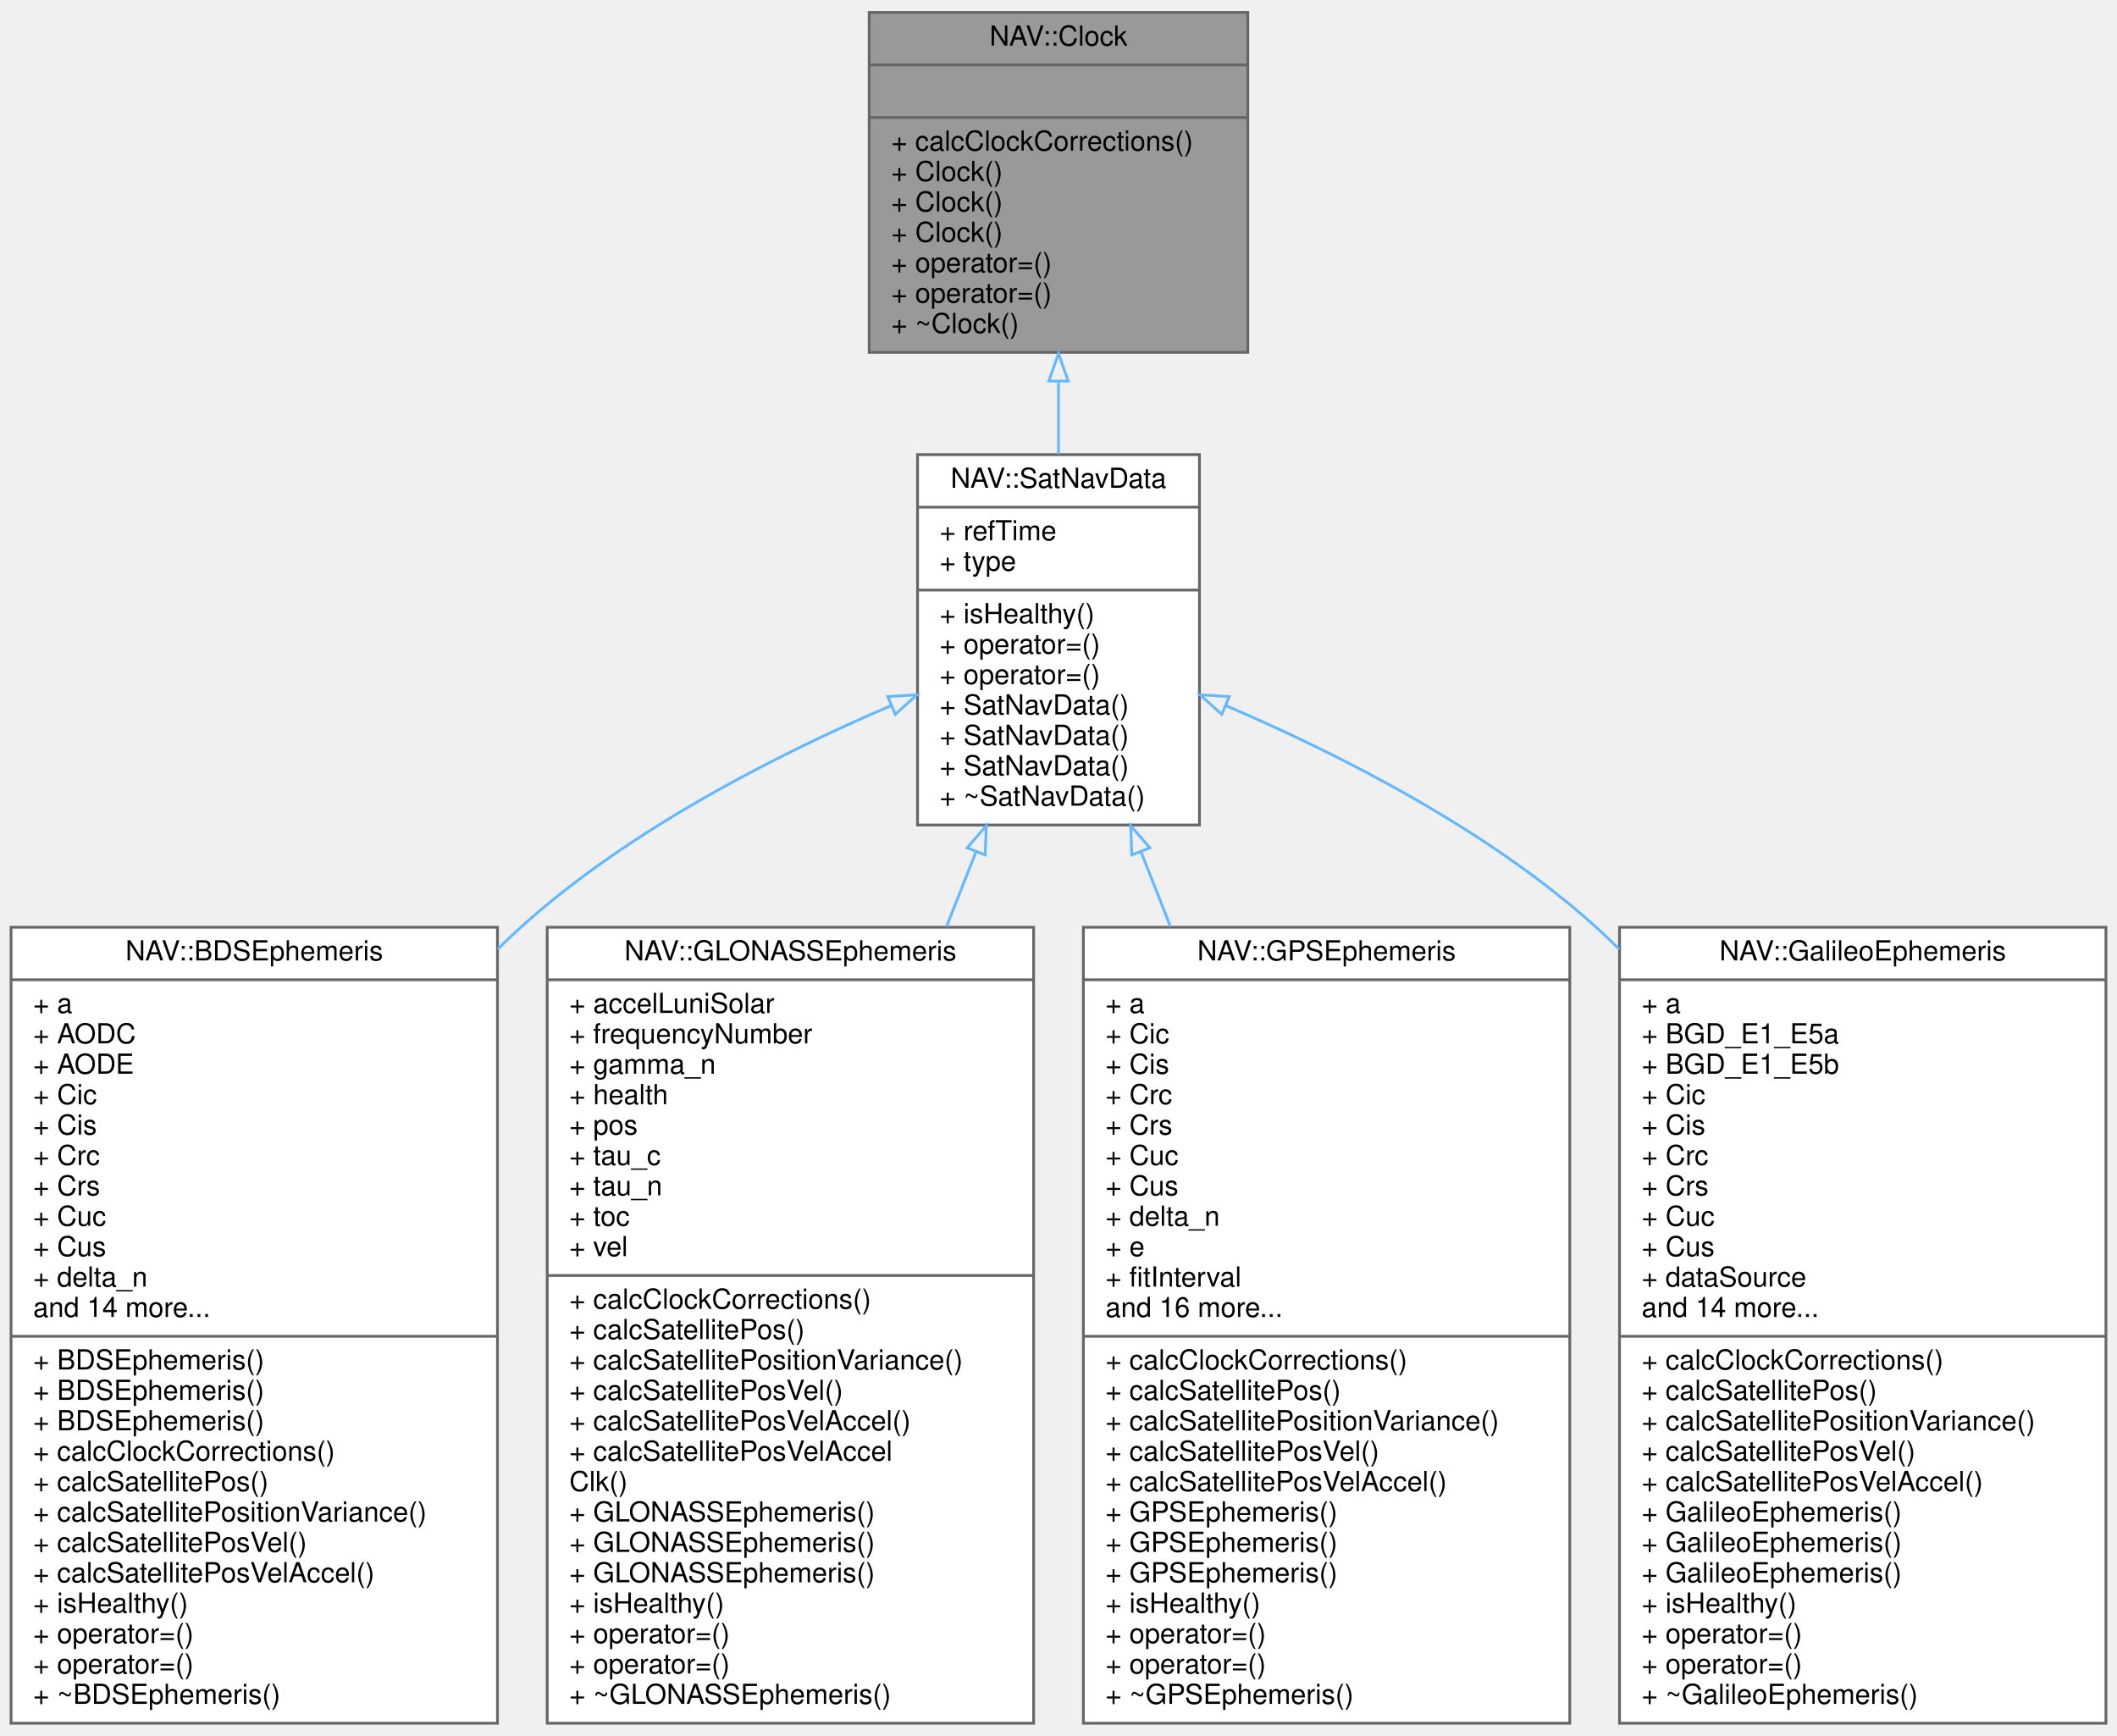
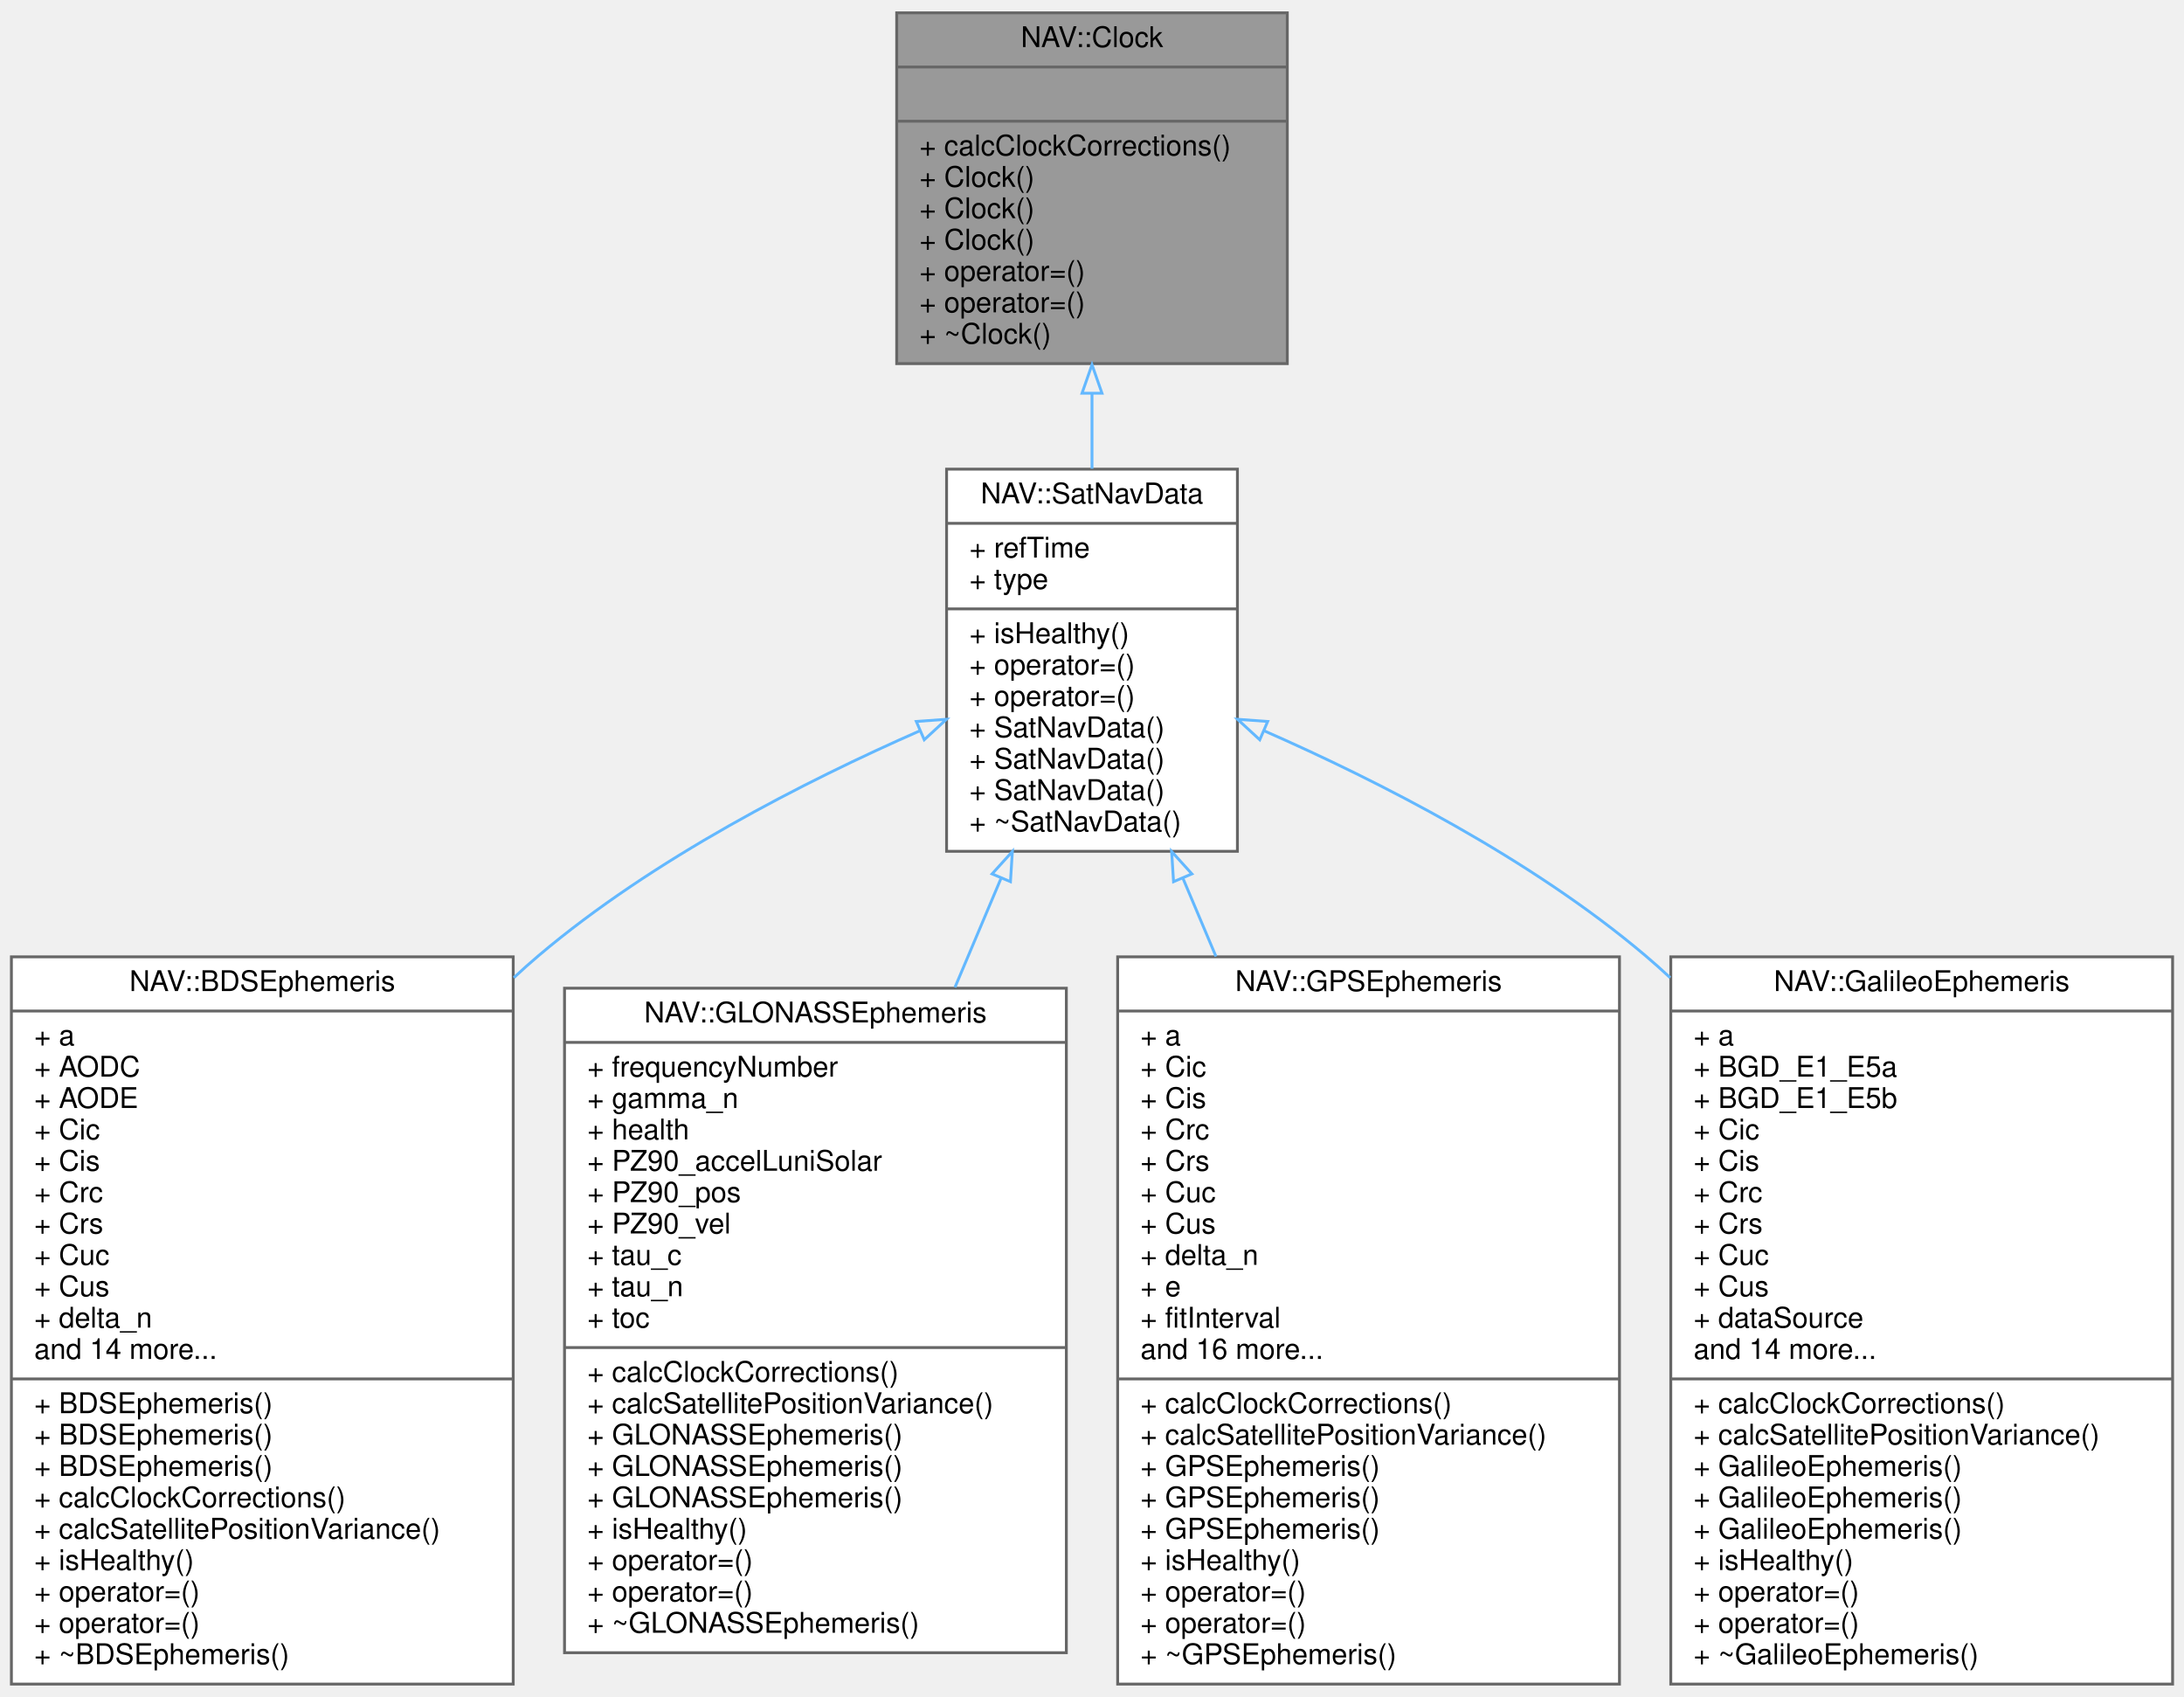
- <svg xmlns="http://www.w3.org/2000/svg" xmlns:xlink="http://www.w3.org/1999/xlink" width="766pt" height="628pt" viewBox="0.00 0.00 766.00 628.00">
-   <g id="graph0" class="graph" transform="scale(1 1) rotate(0) translate(4 624)">
+ <svg xmlns="http://www.w3.org/2000/svg" xmlns:xlink="http://www.w3.org/1999/xlink" width="766pt" height="595pt" viewBox="0.00 0.00 766.00 595.00">
+   <g id="graph0" class="graph" transform="scale(1 1) rotate(0) translate(4 591)">
    <g id="node1" class="node">
      <g id="a_node1">
        <a xlink:title="Abstract satellite clock information.">
-           <polygon fill="#999999" stroke="#666666" points="310.5,-496.5 310.5,-619.5 447.5,-619.5 447.5,-496.5 310.5,-496.5" />
-           <text text-anchor="middle" x="379" y="-607.5" font-family="Helvetica,sans-Serif" font-size="10.00">NAV::Clock</text>
-           <polyline fill="none" stroke="#666666" points="310.5,-600.5 447.5,-600.5 " />
-           <text text-anchor="middle" x="379" y="-588.5" font-family="Helvetica,sans-Serif" font-size="10.00"> </text>
-           <polyline fill="none" stroke="#666666" points="310.5,-581.5 447.5,-581.5 " />
-           <text text-anchor="start" x="318.5" y="-569.5" font-family="Helvetica,sans-Serif" font-size="10.00">+ calcClockCorrections()</text>
-           <text text-anchor="start" x="318.5" y="-558.5" font-family="Helvetica,sans-Serif" font-size="10.00">+ Clock()</text>
-           <text text-anchor="start" x="318.5" y="-547.5" font-family="Helvetica,sans-Serif" font-size="10.00">+ Clock()</text>
-           <text text-anchor="start" x="318.5" y="-536.5" font-family="Helvetica,sans-Serif" font-size="10.00">+ Clock()</text>
-           <text text-anchor="start" x="318.5" y="-525.5" font-family="Helvetica,sans-Serif" font-size="10.00">+ operator=()</text>
-           <text text-anchor="start" x="318.5" y="-514.5" font-family="Helvetica,sans-Serif" font-size="10.00">+ operator=()</text>
-           <text text-anchor="start" x="318.5" y="-503.5" font-family="Helvetica,sans-Serif" font-size="10.00">+ ~Clock()</text>
+           <polygon fill="#999999" stroke="#666666" points="310.5,-463.5 310.5,-586.5 447.5,-586.5 447.5,-463.5 310.5,-463.5" />
+           <text text-anchor="middle" x="379" y="-574.5" font-family="Helvetica,sans-Serif" font-size="10.00">NAV::Clock</text>
+           <polyline fill="none" stroke="#666666" points="310.5,-567.5 447.5,-567.5 " />
+           <text text-anchor="middle" x="379" y="-555.5" font-family="Helvetica,sans-Serif" font-size="10.00"> </text>
+           <polyline fill="none" stroke="#666666" points="310.5,-548.5 447.5,-548.5 " />
+           <text text-anchor="start" x="318.5" y="-536.5" font-family="Helvetica,sans-Serif" font-size="10.00">+ calcClockCorrections()</text>
+           <text text-anchor="start" x="318.5" y="-525.5" font-family="Helvetica,sans-Serif" font-size="10.00">+ Clock()</text>
+           <text text-anchor="start" x="318.5" y="-514.5" font-family="Helvetica,sans-Serif" font-size="10.00">+ Clock()</text>
+           <text text-anchor="start" x="318.5" y="-503.5" font-family="Helvetica,sans-Serif" font-size="10.00">+ Clock()</text>
+           <text text-anchor="start" x="318.5" y="-492.5" font-family="Helvetica,sans-Serif" font-size="10.00">+ operator=()</text>
+           <text text-anchor="start" x="318.5" y="-481.5" font-family="Helvetica,sans-Serif" font-size="10.00">+ operator=()</text>
+           <text text-anchor="start" x="318.5" y="-470.5" font-family="Helvetica,sans-Serif" font-size="10.00">+ ~Clock()</text>
        </a>
      </g>
    </g>
    <g id="node2" class="node">
      <g id="a_node2">
        <a xlink:href="classNAV_1_1SatNavData.html" target="_top" xlink:title="Satellite Navigation data (to calculate SatNavData and clock)">
-           <polygon fill="white" stroke="#666666" points="328,-325.5 328,-459.5 430,-459.5 430,-325.5 328,-325.5" />
-           <text text-anchor="middle" x="379" y="-447.5" font-family="Helvetica,sans-Serif" font-size="10.00">NAV::SatNavData</text>
-           <polyline fill="none" stroke="#666666" points="328,-440.5 430,-440.5 " />
-           <text text-anchor="start" x="336" y="-428.5" font-family="Helvetica,sans-Serif" font-size="10.00">+ refTime</text>
-           <text text-anchor="start" x="336" y="-417.5" font-family="Helvetica,sans-Serif" font-size="10.00">+ type</text>
-           <polyline fill="none" stroke="#666666" points="328,-410.5 430,-410.5 " />
-           <text text-anchor="start" x="336" y="-398.5" font-family="Helvetica,sans-Serif" font-size="10.00">+ isHealthy()</text>
-           <text text-anchor="start" x="336" y="-387.5" font-family="Helvetica,sans-Serif" font-size="10.00">+ operator=()</text>
-           <text text-anchor="start" x="336" y="-376.5" font-family="Helvetica,sans-Serif" font-size="10.00">+ operator=()</text>
-           <text text-anchor="start" x="336" y="-365.5" font-family="Helvetica,sans-Serif" font-size="10.00">+ SatNavData()</text>
-           <text text-anchor="start" x="336" y="-354.5" font-family="Helvetica,sans-Serif" font-size="10.00">+ SatNavData()</text>
-           <text text-anchor="start" x="336" y="-343.5" font-family="Helvetica,sans-Serif" font-size="10.00">+ SatNavData()</text>
-           <text text-anchor="start" x="336" y="-332.5" font-family="Helvetica,sans-Serif" font-size="10.00">+ ~SatNavData()</text>
+           <polygon fill="white" stroke="#666666" points="328,-292.5 328,-426.5 430,-426.5 430,-292.5 328,-292.5" />
+           <text text-anchor="middle" x="379" y="-414.5" font-family="Helvetica,sans-Serif" font-size="10.00">NAV::SatNavData</text>
+           <polyline fill="none" stroke="#666666" points="328,-407.5 430,-407.5 " />
+           <text text-anchor="start" x="336" y="-395.5" font-family="Helvetica,sans-Serif" font-size="10.00">+ refTime</text>
+           <text text-anchor="start" x="336" y="-384.5" font-family="Helvetica,sans-Serif" font-size="10.00">+ type</text>
+           <polyline fill="none" stroke="#666666" points="328,-377.5 430,-377.5 " />
+           <text text-anchor="start" x="336" y="-365.5" font-family="Helvetica,sans-Serif" font-size="10.00">+ isHealthy()</text>
+           <text text-anchor="start" x="336" y="-354.5" font-family="Helvetica,sans-Serif" font-size="10.00">+ operator=()</text>
+           <text text-anchor="start" x="336" y="-343.5" font-family="Helvetica,sans-Serif" font-size="10.00">+ operator=()</text>
+           <text text-anchor="start" x="336" y="-332.5" font-family="Helvetica,sans-Serif" font-size="10.00">+ SatNavData()</text>
+           <text text-anchor="start" x="336" y="-321.5" font-family="Helvetica,sans-Serif" font-size="10.00">+ SatNavData()</text>
+           <text text-anchor="start" x="336" y="-310.5" font-family="Helvetica,sans-Serif" font-size="10.00">+ SatNavData()</text>
+           <text text-anchor="start" x="336" y="-299.5" font-family="Helvetica,sans-Serif" font-size="10.00">+ ~SatNavData()</text>
        </a>
      </g>
    </g>
    <g id="edge1" class="edge">
-       <path fill="none" stroke="#63b8ff" d="M379,-485.96C379,-477.22 379,-468.31 379,-459.64" />
-       <polygon fill="none" stroke="#63b8ff" points="375.5,-486.12 379,-496.12 382.5,-486.12 375.5,-486.12" />
+       <path fill="none" stroke="#63b8ff" d="M379,-452.96C379,-444.22 379,-435.31 379,-426.64" />
+       <polygon fill="none" stroke="#63b8ff" points="375.5,-453.12 379,-463.12 382.5,-453.12 375.5,-453.12" />
    </g>
    <g id="node3" class="node">
      <g id="a_node3">
        <a xlink:href="classNAV_1_1BDSEphemeris.html" target="_top" xlink:title="Broadcasted ephemeris message data.">
-           <polygon fill="white" stroke="#666666" points="0,-0.5 0,-288.5 176,-288.5 176,-0.5 0,-0.5" />
-           <text text-anchor="middle" x="88" y="-276.5" font-family="Helvetica,sans-Serif" font-size="10.00">NAV::BDSEphemeris</text>
-           <polyline fill="none" stroke="#666666" points="0,-269.5 176,-269.5 " />
-           <text text-anchor="start" x="8" y="-257.5" font-family="Helvetica,sans-Serif" font-size="10.00">+ a</text>
-           <text text-anchor="start" x="8" y="-246.5" font-family="Helvetica,sans-Serif" font-size="10.00">+ AODC</text>
-           <text text-anchor="start" x="8" y="-235.5" font-family="Helvetica,sans-Serif" font-size="10.00">+ AODE</text>
-           <text text-anchor="start" x="8" y="-224.5" font-family="Helvetica,sans-Serif" font-size="10.00">+ Cic</text>
-           <text text-anchor="start" x="8" y="-213.5" font-family="Helvetica,sans-Serif" font-size="10.00">+ Cis</text>
-           <text text-anchor="start" x="8" y="-202.5" font-family="Helvetica,sans-Serif" font-size="10.00">+ Crc</text>
-           <text text-anchor="start" x="8" y="-191.5" font-family="Helvetica,sans-Serif" font-size="10.00">+ Crs</text>
-           <text text-anchor="start" x="8" y="-180.5" font-family="Helvetica,sans-Serif" font-size="10.00">+ Cuc</text>
-           <text text-anchor="start" x="8" y="-169.5" font-family="Helvetica,sans-Serif" font-size="10.00">+ Cus</text>
-           <text text-anchor="start" x="8" y="-158.5" font-family="Helvetica,sans-Serif" font-size="10.00">+ delta_n</text>
-           <text text-anchor="start" x="8" y="-147.5" font-family="Helvetica,sans-Serif" font-size="10.00">and 14 more...</text>
-           <polyline fill="none" stroke="#666666" points="0,-140.5 176,-140.5 " />
-           <text text-anchor="start" x="8" y="-128.5" font-family="Helvetica,sans-Serif" font-size="10.00">+ BDSEphemeris()</text>
-           <text text-anchor="start" x="8" y="-117.5" font-family="Helvetica,sans-Serif" font-size="10.00">+ BDSEphemeris()</text>
-           <text text-anchor="start" x="8" y="-106.5" font-family="Helvetica,sans-Serif" font-size="10.00">+ BDSEphemeris()</text>
-           <text text-anchor="start" x="8" y="-95.5" font-family="Helvetica,sans-Serif" font-size="10.00">+ calcClockCorrections()</text>
-           <text text-anchor="start" x="8" y="-84.5" font-family="Helvetica,sans-Serif" font-size="10.00">+ calcSatellitePos()</text>
-           <text text-anchor="start" x="8" y="-73.5" font-family="Helvetica,sans-Serif" font-size="10.00">+ calcSatellitePositionVariance()</text>
-           <text text-anchor="start" x="8" y="-62.5" font-family="Helvetica,sans-Serif" font-size="10.00">+ calcSatellitePosVel()</text>
-           <text text-anchor="start" x="8" y="-51.5" font-family="Helvetica,sans-Serif" font-size="10.00">+ calcSatellitePosVelAccel()</text>
+           <polygon fill="white" stroke="#666666" points="0,-0.5 0,-255.5 176,-255.5 176,-0.5 0,-0.5" />
+           <text text-anchor="middle" x="88" y="-243.5" font-family="Helvetica,sans-Serif" font-size="10.00">NAV::BDSEphemeris</text>
+           <polyline fill="none" stroke="#666666" points="0,-236.5 176,-236.5 " />
+           <text text-anchor="start" x="8" y="-224.5" font-family="Helvetica,sans-Serif" font-size="10.00">+ a</text>
+           <text text-anchor="start" x="8" y="-213.5" font-family="Helvetica,sans-Serif" font-size="10.00">+ AODC</text>
+           <text text-anchor="start" x="8" y="-202.5" font-family="Helvetica,sans-Serif" font-size="10.00">+ AODE</text>
+           <text text-anchor="start" x="8" y="-191.5" font-family="Helvetica,sans-Serif" font-size="10.00">+ Cic</text>
+           <text text-anchor="start" x="8" y="-180.5" font-family="Helvetica,sans-Serif" font-size="10.00">+ Cis</text>
+           <text text-anchor="start" x="8" y="-169.5" font-family="Helvetica,sans-Serif" font-size="10.00">+ Crc</text>
+           <text text-anchor="start" x="8" y="-158.5" font-family="Helvetica,sans-Serif" font-size="10.00">+ Crs</text>
+           <text text-anchor="start" x="8" y="-147.5" font-family="Helvetica,sans-Serif" font-size="10.00">+ Cuc</text>
+           <text text-anchor="start" x="8" y="-136.5" font-family="Helvetica,sans-Serif" font-size="10.00">+ Cus</text>
+           <text text-anchor="start" x="8" y="-125.5" font-family="Helvetica,sans-Serif" font-size="10.00">+ delta_n</text>
+           <text text-anchor="start" x="8" y="-114.5" font-family="Helvetica,sans-Serif" font-size="10.00">and 14 more...</text>
+           <polyline fill="none" stroke="#666666" points="0,-107.5 176,-107.5 " />
+           <text text-anchor="start" x="8" y="-95.5" font-family="Helvetica,sans-Serif" font-size="10.00">+ BDSEphemeris()</text>
+           <text text-anchor="start" x="8" y="-84.5" font-family="Helvetica,sans-Serif" font-size="10.00">+ BDSEphemeris()</text>
+           <text text-anchor="start" x="8" y="-73.5" font-family="Helvetica,sans-Serif" font-size="10.00">+ BDSEphemeris()</text>
+           <text text-anchor="start" x="8" y="-62.5" font-family="Helvetica,sans-Serif" font-size="10.00">+ calcClockCorrections()</text>
+           <text text-anchor="start" x="8" y="-51.5" font-family="Helvetica,sans-Serif" font-size="10.00">+ calcSatellitePositionVariance()</text>
          <text text-anchor="start" x="8" y="-40.5" font-family="Helvetica,sans-Serif" font-size="10.00">+ isHealthy()</text>
          <text text-anchor="start" x="8" y="-29.5" font-family="Helvetica,sans-Serif" font-size="10.00">+ operator=()</text>
          <text text-anchor="start" x="8" y="-18.5" font-family="Helvetica,sans-Serif" font-size="10.00">+ operator=()</text>
          <text text-anchor="start" x="8" y="-7.5" font-family="Helvetica,sans-Serif" font-size="10.00">+ ~BDSEphemeris()</text>
        </a>
      </g>
    </g>
    <g id="edge2" class="edge">
-       <path fill="none" stroke="#63b8ff" d="M318.49,-368.71C277.63,-351.24 224.19,-324.16 185,-289 181.98,-286.29 179.01,-283.47 176.08,-280.55" />
-       <polygon fill="none" stroke="#63b8ff" points="317.22,-371.97 327.8,-372.61 319.93,-365.52 317.22,-371.97" />
+       <path fill="none" stroke="#63b8ff" d="M318.72,-334.8C278.19,-317 225.06,-289.9 185,-256 182.03,-253.49 179.1,-250.88 176.21,-248.18" />
+       <polygon fill="none" stroke="#63b8ff" points="317.38,-338.03 327.95,-338.79 320.16,-331.61 317.38,-338.03" />
    </g>
    <g id="node4" class="node">
      <g id="a_node4">
        <a xlink:href="classNAV_1_1GLONASSEphemeris.html" target="_top" xlink:title="Broadcasted ephemeris message data.">
-           <polygon fill="white" stroke="#666666" points="194,-0.5 194,-288.5 370,-288.5 370,-0.5 194,-0.5" />
-           <text text-anchor="middle" x="282" y="-276.5" font-family="Helvetica,sans-Serif" font-size="10.00">NAV::GLONASSEphemeris</text>
-           <polyline fill="none" stroke="#666666" points="194,-269.5 370,-269.5 " />
-           <text text-anchor="start" x="202" y="-257.5" font-family="Helvetica,sans-Serif" font-size="10.00">+ accelLuniSolar</text>
-           <text text-anchor="start" x="202" y="-246.5" font-family="Helvetica,sans-Serif" font-size="10.00">+ frequencyNumber</text>
-           <text text-anchor="start" x="202" y="-235.5" font-family="Helvetica,sans-Serif" font-size="10.00">+ gamma_n</text>
-           <text text-anchor="start" x="202" y="-224.5" font-family="Helvetica,sans-Serif" font-size="10.00">+ health</text>
-           <text text-anchor="start" x="202" y="-213.5" font-family="Helvetica,sans-Serif" font-size="10.00">+ pos</text>
-           <text text-anchor="start" x="202" y="-202.5" font-family="Helvetica,sans-Serif" font-size="10.00">+ tau_c</text>
-           <text text-anchor="start" x="202" y="-191.5" font-family="Helvetica,sans-Serif" font-size="10.00">+ tau_n</text>
-           <text text-anchor="start" x="202" y="-180.5" font-family="Helvetica,sans-Serif" font-size="10.00">+ toc</text>
-           <text text-anchor="start" x="202" y="-169.5" font-family="Helvetica,sans-Serif" font-size="10.00">+ vel</text>
-           <polyline fill="none" stroke="#666666" points="194,-162.5 370,-162.5 " />
-           <text text-anchor="start" x="202" y="-150.5" font-family="Helvetica,sans-Serif" font-size="10.00">+ calcClockCorrections()</text>
-           <text text-anchor="start" x="202" y="-139.5" font-family="Helvetica,sans-Serif" font-size="10.00">+ calcSatellitePos()</text>
-           <text text-anchor="start" x="202" y="-128.5" font-family="Helvetica,sans-Serif" font-size="10.00">+ calcSatellitePositionVariance()</text>
-           <text text-anchor="start" x="202" y="-117.5" font-family="Helvetica,sans-Serif" font-size="10.00">+ calcSatellitePosVel()</text>
-           <text text-anchor="start" x="202" y="-106.5" font-family="Helvetica,sans-Serif" font-size="10.00">+ calcSatellitePosVelAccel()</text>
-           <text text-anchor="start" x="202" y="-95.5" font-family="Helvetica,sans-Serif" font-size="10.00">+ calcSatellitePosVelAccel</text>
-           <text text-anchor="start" x="202" y="-84.5" font-family="Helvetica,sans-Serif" font-size="10.00">Clk()</text>
+           <polygon fill="white" stroke="#666666" points="194,-11.5 194,-244.5 370,-244.5 370,-11.5 194,-11.5" />
+           <text text-anchor="middle" x="282" y="-232.5" font-family="Helvetica,sans-Serif" font-size="10.00">NAV::GLONASSEphemeris</text>
+           <polyline fill="none" stroke="#666666" points="194,-225.5 370,-225.5 " />
+           <text text-anchor="start" x="202" y="-213.5" font-family="Helvetica,sans-Serif" font-size="10.00">+ frequencyNumber</text>
+           <text text-anchor="start" x="202" y="-202.5" font-family="Helvetica,sans-Serif" font-size="10.00">+ gamma_n</text>
+           <text text-anchor="start" x="202" y="-191.5" font-family="Helvetica,sans-Serif" font-size="10.00">+ health</text>
+           <text text-anchor="start" x="202" y="-180.5" font-family="Helvetica,sans-Serif" font-size="10.00">+ PZ90_accelLuniSolar</text>
+           <text text-anchor="start" x="202" y="-169.5" font-family="Helvetica,sans-Serif" font-size="10.00">+ PZ90_pos</text>
+           <text text-anchor="start" x="202" y="-158.5" font-family="Helvetica,sans-Serif" font-size="10.00">+ PZ90_vel</text>
+           <text text-anchor="start" x="202" y="-147.5" font-family="Helvetica,sans-Serif" font-size="10.00">+ tau_c</text>
+           <text text-anchor="start" x="202" y="-136.5" font-family="Helvetica,sans-Serif" font-size="10.00">+ tau_n</text>
+           <text text-anchor="start" x="202" y="-125.5" font-family="Helvetica,sans-Serif" font-size="10.00">+ toc</text>
+           <polyline fill="none" stroke="#666666" points="194,-118.5 370,-118.5 " />
+           <text text-anchor="start" x="202" y="-106.5" font-family="Helvetica,sans-Serif" font-size="10.00">+ calcClockCorrections()</text>
+           <text text-anchor="start" x="202" y="-95.5" font-family="Helvetica,sans-Serif" font-size="10.00">+ calcSatellitePositionVariance()</text>
+           <text text-anchor="start" x="202" y="-84.5" font-family="Helvetica,sans-Serif" font-size="10.00">+ GLONASSEphemeris()</text>
          <text text-anchor="start" x="202" y="-73.5" font-family="Helvetica,sans-Serif" font-size="10.00">+ GLONASSEphemeris()</text>
          <text text-anchor="start" x="202" y="-62.5" font-family="Helvetica,sans-Serif" font-size="10.00">+ GLONASSEphemeris()</text>
-           <text text-anchor="start" x="202" y="-51.5" font-family="Helvetica,sans-Serif" font-size="10.00">+ GLONASSEphemeris()</text>
-           <text text-anchor="start" x="202" y="-40.5" font-family="Helvetica,sans-Serif" font-size="10.00">+ isHealthy()</text>
+           <text text-anchor="start" x="202" y="-51.5" font-family="Helvetica,sans-Serif" font-size="10.00">+ isHealthy()</text>
+           <text text-anchor="start" x="202" y="-40.5" font-family="Helvetica,sans-Serif" font-size="10.00">+ operator=()</text>
          <text text-anchor="start" x="202" y="-29.5" font-family="Helvetica,sans-Serif" font-size="10.00">+ operator=()</text>
-           <text text-anchor="start" x="202" y="-18.5" font-family="Helvetica,sans-Serif" font-size="10.00">+ operator=()</text>
-           <text text-anchor="start" x="202" y="-7.5" font-family="Helvetica,sans-Serif" font-size="10.00">+ ~GLONASSEphemeris()</text>
+           <text text-anchor="start" x="202" y="-18.5" font-family="Helvetica,sans-Serif" font-size="10.00">+ ~GLONASSEphemeris()</text>
        </a>
      </g>
    </g>
    <g id="edge3" class="edge">
-       <path fill="none" stroke="#63b8ff" d="M349.19,-315.9C345.73,-307.13 342.12,-297.98 338.46,-288.68" />
-       <polygon fill="none" stroke="#63b8ff" points="345.95,-317.23 352.88,-325.25 352.47,-314.67 345.95,-317.23" />
+       <path fill="none" stroke="#63b8ff" d="M347.15,-283.15C341.95,-270.83 336.45,-257.82 330.94,-244.8" />
+       <polygon fill="none" stroke="#63b8ff" points="343.96,-284.58 351.07,-292.43 350.4,-281.85 343.96,-284.58" />
    </g>
    <g id="node5" class="node">
      <g id="a_node5">
        <a xlink:href="classNAV_1_1GPSEphemeris.html" target="_top" xlink:title="Broadcasted ephemeris message data.">
-           <polygon fill="white" stroke="#666666" points="388,-0.5 388,-288.5 564,-288.5 564,-0.5 388,-0.5" />
-           <text text-anchor="middle" x="476" y="-276.5" font-family="Helvetica,sans-Serif" font-size="10.00">NAV::GPSEphemeris</text>
-           <polyline fill="none" stroke="#666666" points="388,-269.5 564,-269.5 " />
-           <text text-anchor="start" x="396" y="-257.5" font-family="Helvetica,sans-Serif" font-size="10.00">+ a</text>
-           <text text-anchor="start" x="396" y="-246.5" font-family="Helvetica,sans-Serif" font-size="10.00">+ Cic</text>
-           <text text-anchor="start" x="396" y="-235.5" font-family="Helvetica,sans-Serif" font-size="10.00">+ Cis</text>
-           <text text-anchor="start" x="396" y="-224.5" font-family="Helvetica,sans-Serif" font-size="10.00">+ Crc</text>
-           <text text-anchor="start" x="396" y="-213.5" font-family="Helvetica,sans-Serif" font-size="10.00">+ Crs</text>
-           <text text-anchor="start" x="396" y="-202.5" font-family="Helvetica,sans-Serif" font-size="10.00">+ Cuc</text>
-           <text text-anchor="start" x="396" y="-191.5" font-family="Helvetica,sans-Serif" font-size="10.00">+ Cus</text>
-           <text text-anchor="start" x="396" y="-180.5" font-family="Helvetica,sans-Serif" font-size="10.00">+ delta_n</text>
-           <text text-anchor="start" x="396" y="-169.5" font-family="Helvetica,sans-Serif" font-size="10.00">+ e</text>
-           <text text-anchor="start" x="396" y="-158.5" font-family="Helvetica,sans-Serif" font-size="10.00">+ fitInterval</text>
-           <text text-anchor="start" x="396" y="-147.5" font-family="Helvetica,sans-Serif" font-size="10.00">and 16 more...</text>
-           <polyline fill="none" stroke="#666666" points="388,-140.5 564,-140.5 " />
-           <text text-anchor="start" x="396" y="-128.5" font-family="Helvetica,sans-Serif" font-size="10.00">+ calcClockCorrections()</text>
-           <text text-anchor="start" x="396" y="-117.5" font-family="Helvetica,sans-Serif" font-size="10.00">+ calcSatellitePos()</text>
-           <text text-anchor="start" x="396" y="-106.5" font-family="Helvetica,sans-Serif" font-size="10.00">+ calcSatellitePositionVariance()</text>
-           <text text-anchor="start" x="396" y="-95.5" font-family="Helvetica,sans-Serif" font-size="10.00">+ calcSatellitePosVel()</text>
-           <text text-anchor="start" x="396" y="-84.5" font-family="Helvetica,sans-Serif" font-size="10.00">+ calcSatellitePosVelAccel()</text>
+           <polygon fill="white" stroke="#666666" points="388,-0.5 388,-255.5 564,-255.5 564,-0.5 388,-0.5" />
+           <text text-anchor="middle" x="476" y="-243.5" font-family="Helvetica,sans-Serif" font-size="10.00">NAV::GPSEphemeris</text>
+           <polyline fill="none" stroke="#666666" points="388,-236.5 564,-236.5 " />
+           <text text-anchor="start" x="396" y="-224.5" font-family="Helvetica,sans-Serif" font-size="10.00">+ a</text>
+           <text text-anchor="start" x="396" y="-213.5" font-family="Helvetica,sans-Serif" font-size="10.00">+ Cic</text>
+           <text text-anchor="start" x="396" y="-202.5" font-family="Helvetica,sans-Serif" font-size="10.00">+ Cis</text>
+           <text text-anchor="start" x="396" y="-191.5" font-family="Helvetica,sans-Serif" font-size="10.00">+ Crc</text>
+           <text text-anchor="start" x="396" y="-180.5" font-family="Helvetica,sans-Serif" font-size="10.00">+ Crs</text>
+           <text text-anchor="start" x="396" y="-169.5" font-family="Helvetica,sans-Serif" font-size="10.00">+ Cuc</text>
+           <text text-anchor="start" x="396" y="-158.5" font-family="Helvetica,sans-Serif" font-size="10.00">+ Cus</text>
+           <text text-anchor="start" x="396" y="-147.5" font-family="Helvetica,sans-Serif" font-size="10.00">+ delta_n</text>
+           <text text-anchor="start" x="396" y="-136.5" font-family="Helvetica,sans-Serif" font-size="10.00">+ e</text>
+           <text text-anchor="start" x="396" y="-125.5" font-family="Helvetica,sans-Serif" font-size="10.00">+ fitInterval</text>
+           <text text-anchor="start" x="396" y="-114.5" font-family="Helvetica,sans-Serif" font-size="10.00">and 16 more...</text>
+           <polyline fill="none" stroke="#666666" points="388,-107.5 564,-107.5 " />
+           <text text-anchor="start" x="396" y="-95.5" font-family="Helvetica,sans-Serif" font-size="10.00">+ calcClockCorrections()</text>
+           <text text-anchor="start" x="396" y="-84.5" font-family="Helvetica,sans-Serif" font-size="10.00">+ calcSatellitePositionVariance()</text>
          <text text-anchor="start" x="396" y="-73.5" font-family="Helvetica,sans-Serif" font-size="10.00">+ GPSEphemeris()</text>
          <text text-anchor="start" x="396" y="-62.5" font-family="Helvetica,sans-Serif" font-size="10.00">+ GPSEphemeris()</text>
          <text text-anchor="start" x="396" y="-51.5" font-family="Helvetica,sans-Serif" font-size="10.00">+ GPSEphemeris()</text>
          <text text-anchor="start" x="396" y="-40.5" font-family="Helvetica,sans-Serif" font-size="10.00">+ isHealthy()</text>
          <text text-anchor="start" x="396" y="-29.5" font-family="Helvetica,sans-Serif" font-size="10.00">+ operator=()</text>
          <text text-anchor="start" x="396" y="-18.5" font-family="Helvetica,sans-Serif" font-size="10.00">+ operator=()</text>
          <text text-anchor="start" x="396" y="-7.5" font-family="Helvetica,sans-Serif" font-size="10.00">+ ~GPSEphemeris()</text>
        </a>
      </g>
    </g>
    <g id="edge4" class="edge">
-       <path fill="none" stroke="#63b8ff" d="M408.81,-315.9C412.27,-307.13 415.88,-297.98 419.54,-288.68" />
-       <polygon fill="none" stroke="#63b8ff" points="405.53,-314.67 405.12,-325.25 412.05,-317.23 405.53,-314.67" />
+       <path fill="none" stroke="#63b8ff" d="M410.92,-282.98C414.66,-274.13 418.55,-264.93 422.48,-255.63" />
+       <polygon fill="none" stroke="#63b8ff" points="407.6,-281.85 406.93,-292.43 414.04,-284.58 407.6,-281.85" />
    </g>
    <g id="node6" class="node">
      <g id="a_node6">
        <a xlink:href="classNAV_1_1GalileoEphemeris.html" target="_top" xlink:title="Broadcasted ephemeris message data.">
-           <polygon fill="white" stroke="#666666" points="582,-0.5 582,-288.5 758,-288.5 758,-0.5 582,-0.5" />
-           <text text-anchor="middle" x="670" y="-276.5" font-family="Helvetica,sans-Serif" font-size="10.00">NAV::GalileoEphemeris</text>
-           <polyline fill="none" stroke="#666666" points="582,-269.5 758,-269.5 " />
-           <text text-anchor="start" x="590" y="-257.5" font-family="Helvetica,sans-Serif" font-size="10.00">+ a</text>
-           <text text-anchor="start" x="590" y="-246.5" font-family="Helvetica,sans-Serif" font-size="10.00">+ BGD_E1_E5a</text>
-           <text text-anchor="start" x="590" y="-235.5" font-family="Helvetica,sans-Serif" font-size="10.00">+ BGD_E1_E5b</text>
-           <text text-anchor="start" x="590" y="-224.5" font-family="Helvetica,sans-Serif" font-size="10.00">+ Cic</text>
-           <text text-anchor="start" x="590" y="-213.5" font-family="Helvetica,sans-Serif" font-size="10.00">+ Cis</text>
-           <text text-anchor="start" x="590" y="-202.5" font-family="Helvetica,sans-Serif" font-size="10.00">+ Crc</text>
-           <text text-anchor="start" x="590" y="-191.5" font-family="Helvetica,sans-Serif" font-size="10.00">+ Crs</text>
-           <text text-anchor="start" x="590" y="-180.5" font-family="Helvetica,sans-Serif" font-size="10.00">+ Cuc</text>
-           <text text-anchor="start" x="590" y="-169.5" font-family="Helvetica,sans-Serif" font-size="10.00">+ Cus</text>
-           <text text-anchor="start" x="590" y="-158.5" font-family="Helvetica,sans-Serif" font-size="10.00">+ dataSource</text>
-           <text text-anchor="start" x="590" y="-147.5" font-family="Helvetica,sans-Serif" font-size="10.00">and 14 more...</text>
-           <polyline fill="none" stroke="#666666" points="582,-140.5 758,-140.5 " />
-           <text text-anchor="start" x="590" y="-128.5" font-family="Helvetica,sans-Serif" font-size="10.00">+ calcClockCorrections()</text>
-           <text text-anchor="start" x="590" y="-117.5" font-family="Helvetica,sans-Serif" font-size="10.00">+ calcSatellitePos()</text>
-           <text text-anchor="start" x="590" y="-106.5" font-family="Helvetica,sans-Serif" font-size="10.00">+ calcSatellitePositionVariance()</text>
-           <text text-anchor="start" x="590" y="-95.5" font-family="Helvetica,sans-Serif" font-size="10.00">+ calcSatellitePosVel()</text>
-           <text text-anchor="start" x="590" y="-84.5" font-family="Helvetica,sans-Serif" font-size="10.00">+ calcSatellitePosVelAccel()</text>
+           <polygon fill="white" stroke="#666666" points="582,-0.5 582,-255.5 758,-255.5 758,-0.5 582,-0.5" />
+           <text text-anchor="middle" x="670" y="-243.5" font-family="Helvetica,sans-Serif" font-size="10.00">NAV::GalileoEphemeris</text>
+           <polyline fill="none" stroke="#666666" points="582,-236.5 758,-236.5 " />
+           <text text-anchor="start" x="590" y="-224.5" font-family="Helvetica,sans-Serif" font-size="10.00">+ a</text>
+           <text text-anchor="start" x="590" y="-213.5" font-family="Helvetica,sans-Serif" font-size="10.00">+ BGD_E1_E5a</text>
+           <text text-anchor="start" x="590" y="-202.5" font-family="Helvetica,sans-Serif" font-size="10.00">+ BGD_E1_E5b</text>
+           <text text-anchor="start" x="590" y="-191.5" font-family="Helvetica,sans-Serif" font-size="10.00">+ Cic</text>
+           <text text-anchor="start" x="590" y="-180.5" font-family="Helvetica,sans-Serif" font-size="10.00">+ Cis</text>
+           <text text-anchor="start" x="590" y="-169.5" font-family="Helvetica,sans-Serif" font-size="10.00">+ Crc</text>
+           <text text-anchor="start" x="590" y="-158.5" font-family="Helvetica,sans-Serif" font-size="10.00">+ Crs</text>
+           <text text-anchor="start" x="590" y="-147.5" font-family="Helvetica,sans-Serif" font-size="10.00">+ Cuc</text>
+           <text text-anchor="start" x="590" y="-136.5" font-family="Helvetica,sans-Serif" font-size="10.00">+ Cus</text>
+           <text text-anchor="start" x="590" y="-125.5" font-family="Helvetica,sans-Serif" font-size="10.00">+ dataSource</text>
+           <text text-anchor="start" x="590" y="-114.5" font-family="Helvetica,sans-Serif" font-size="10.00">and 14 more...</text>
+           <polyline fill="none" stroke="#666666" points="582,-107.5 758,-107.5 " />
+           <text text-anchor="start" x="590" y="-95.5" font-family="Helvetica,sans-Serif" font-size="10.00">+ calcClockCorrections()</text>
+           <text text-anchor="start" x="590" y="-84.5" font-family="Helvetica,sans-Serif" font-size="10.00">+ calcSatellitePositionVariance()</text>
          <text text-anchor="start" x="590" y="-73.5" font-family="Helvetica,sans-Serif" font-size="10.00">+ GalileoEphemeris()</text>
          <text text-anchor="start" x="590" y="-62.5" font-family="Helvetica,sans-Serif" font-size="10.00">+ GalileoEphemeris()</text>
          <text text-anchor="start" x="590" y="-51.5" font-family="Helvetica,sans-Serif" font-size="10.00">+ GalileoEphemeris()</text>
          <text text-anchor="start" x="590" y="-40.5" font-family="Helvetica,sans-Serif" font-size="10.00">+ isHealthy()</text>
          <text text-anchor="start" x="590" y="-29.5" font-family="Helvetica,sans-Serif" font-size="10.00">+ operator=()</text>
          <text text-anchor="start" x="590" y="-18.5" font-family="Helvetica,sans-Serif" font-size="10.00">+ operator=()</text>
          <text text-anchor="start" x="590" y="-7.5" font-family="Helvetica,sans-Serif" font-size="10.00">+ ~GalileoEphemeris()</text>
        </a>
      </g>
    </g>
    <g id="edge5" class="edge">
-       <path fill="none" stroke="#63b8ff" d="M439.51,-368.71C480.37,-351.24 533.81,-324.16 573,-289 576.02,-286.29 578.99,-283.47 581.92,-280.55" />
-       <polygon fill="none" stroke="#63b8ff" points="438.07,-365.52 430.2,-372.61 440.78,-371.97 438.07,-365.52" />
+       <path fill="none" stroke="#63b8ff" d="M439.28,-334.8C479.81,-317 532.94,-289.9 573,-256 575.97,-253.49 578.9,-250.88 581.79,-248.18" />
+       <polygon fill="none" stroke="#63b8ff" points="437.84,-331.61 430.05,-338.79 440.62,-338.03 437.84,-331.61" />
    </g>
  </g>
</svg>
